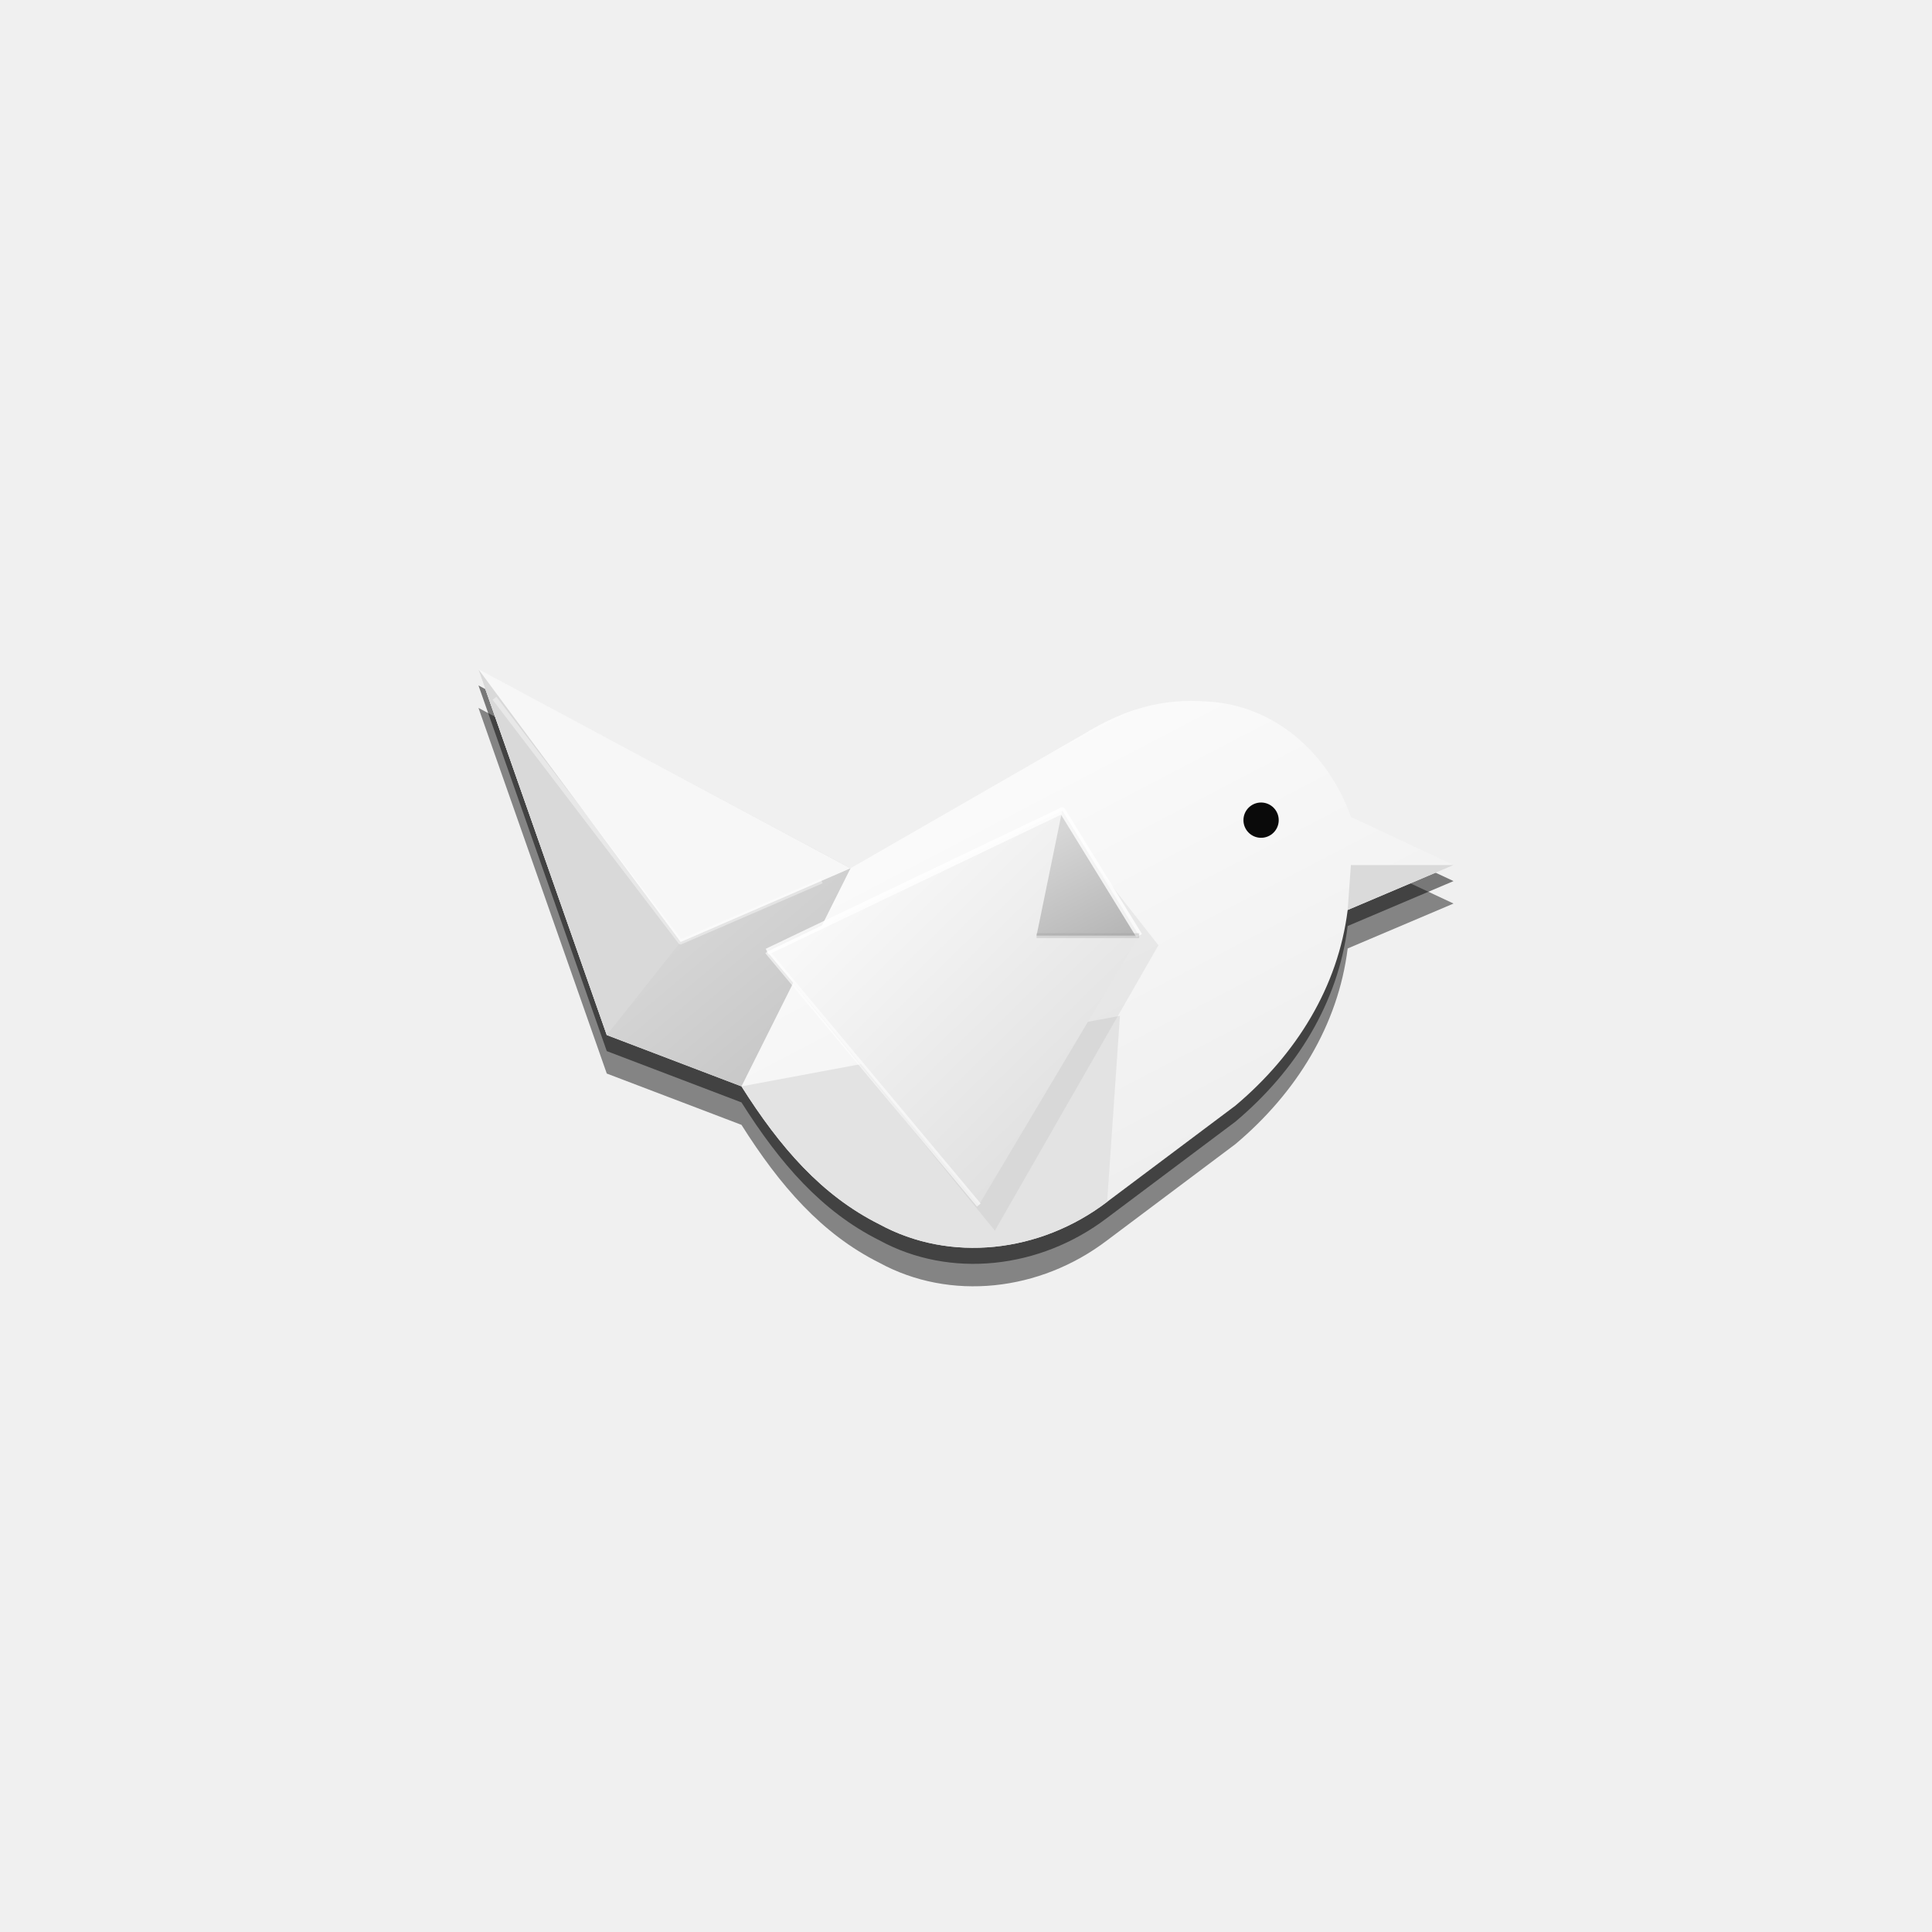
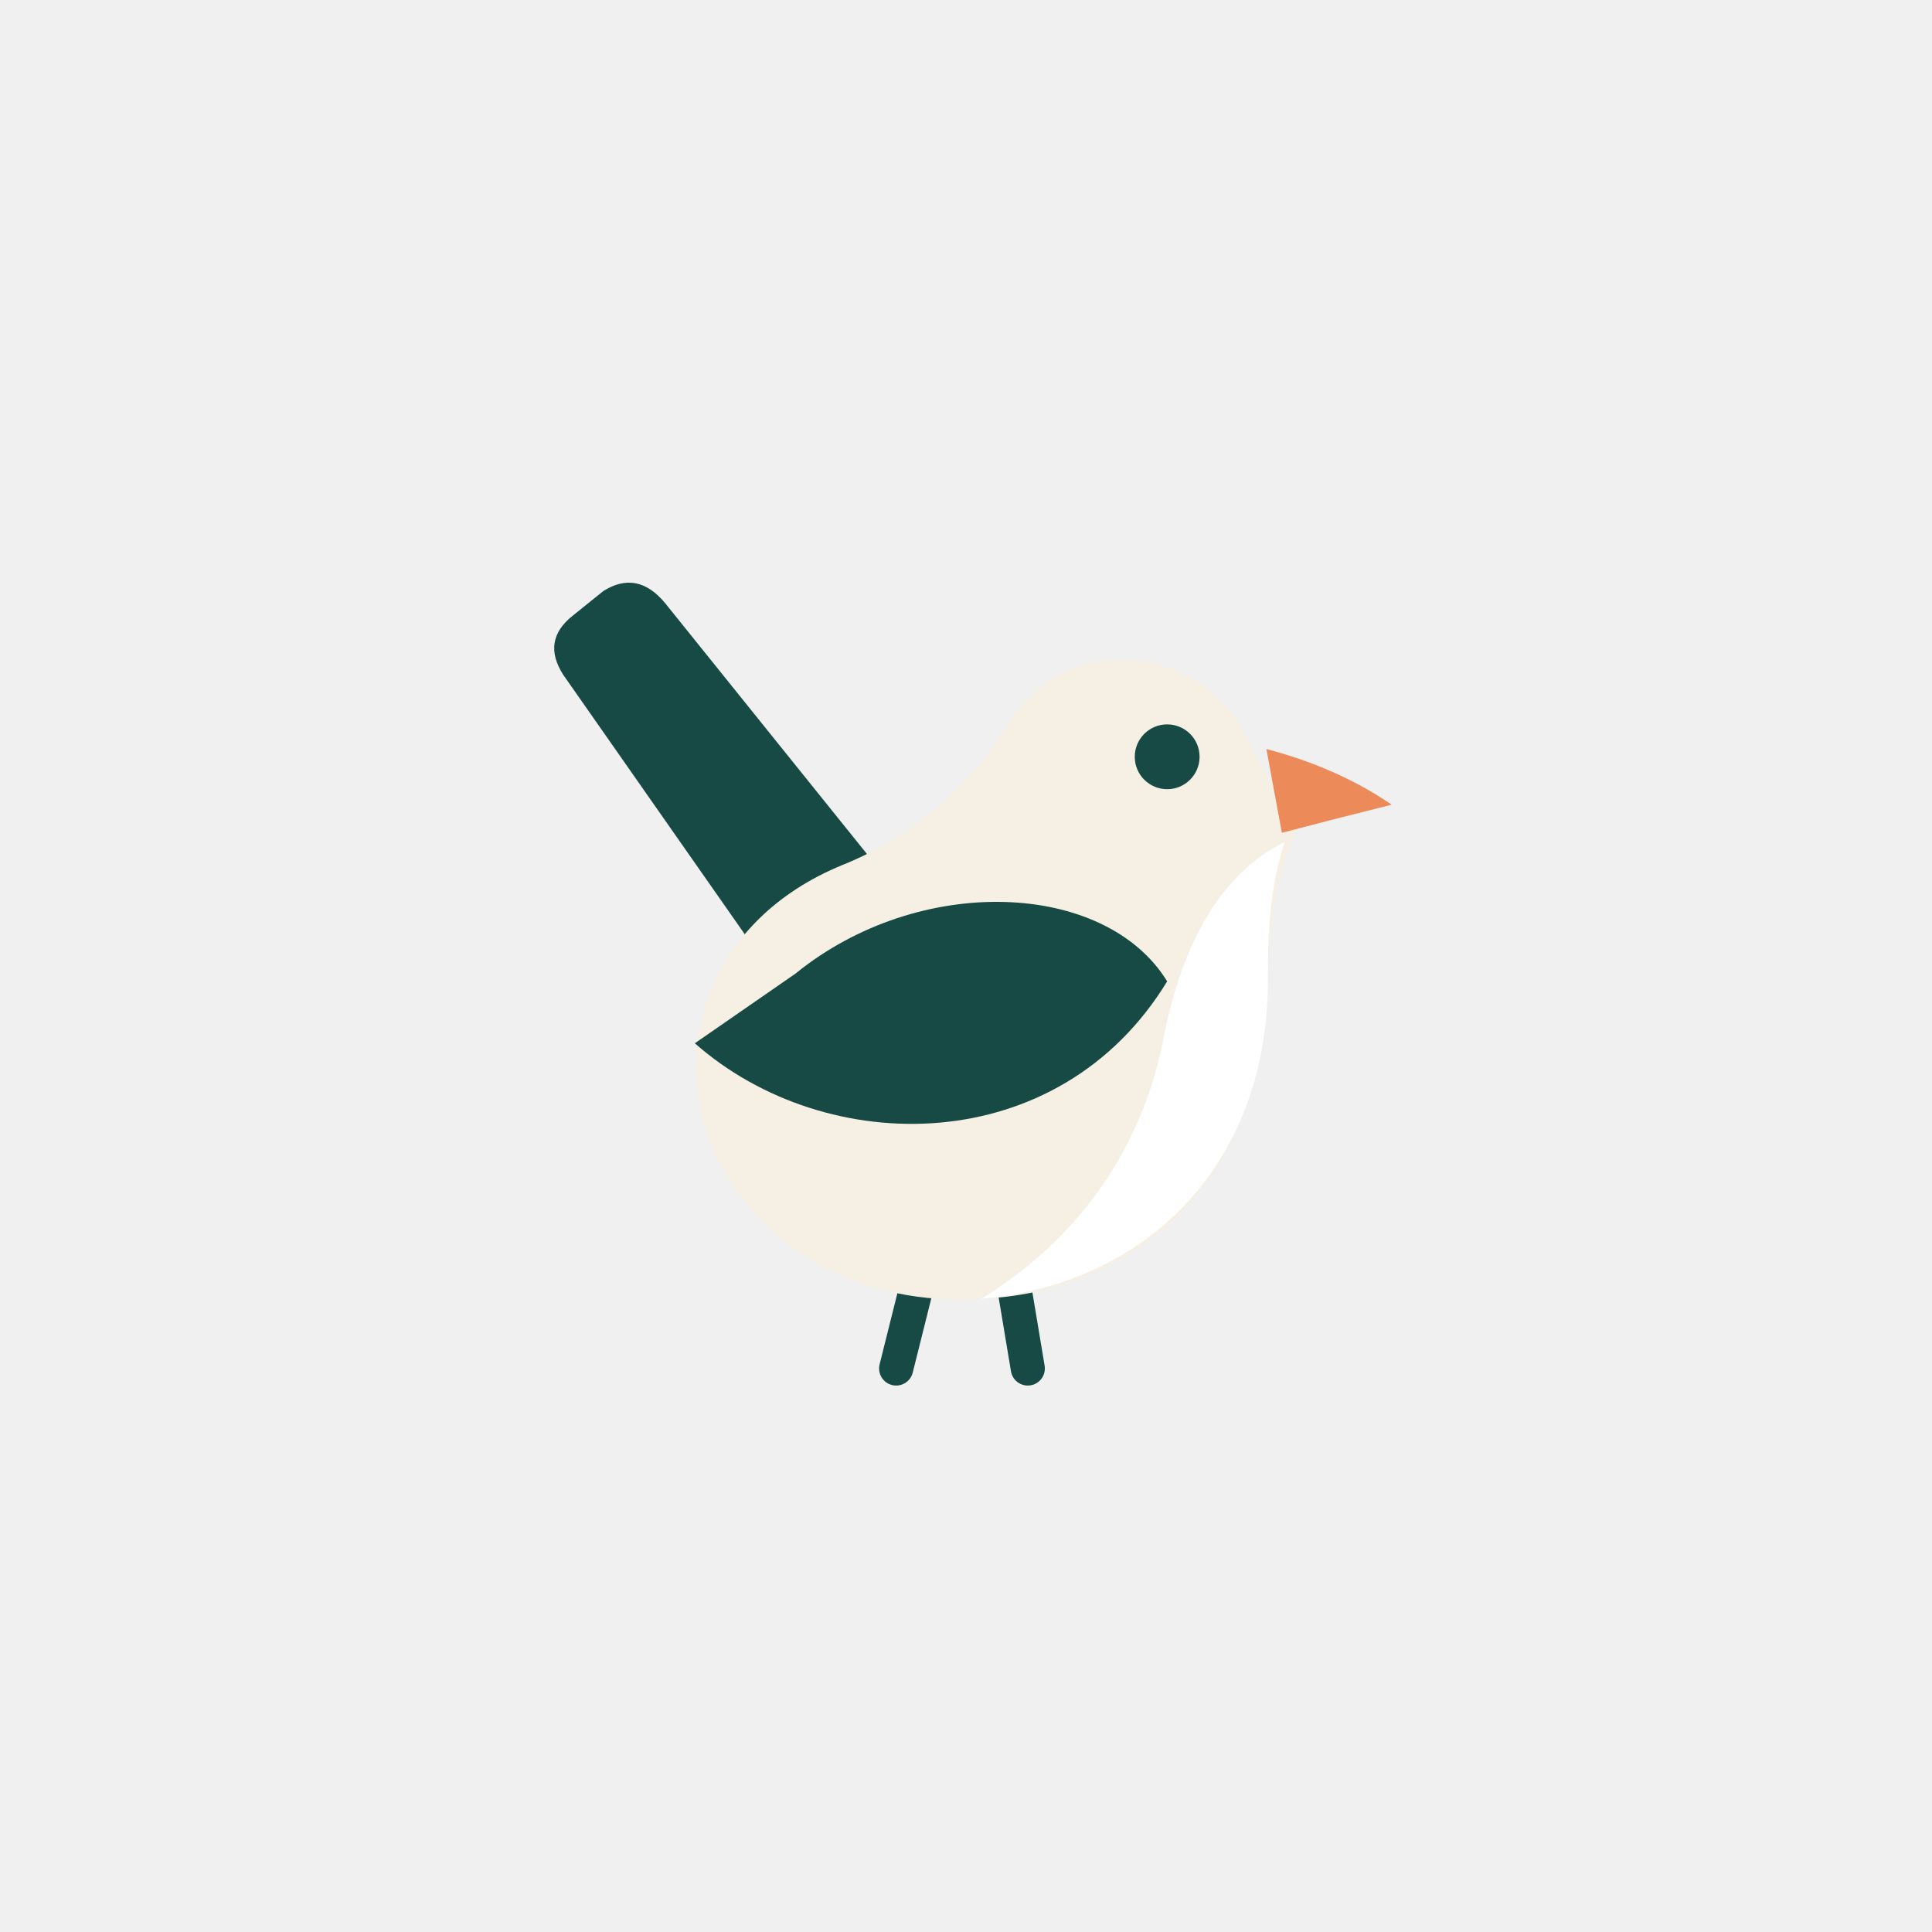
- <svg xmlns="http://www.w3.org/2000/svg" width="512" height="512" viewBox="0 0 512 512" fill="none" role="img" aria-labelledby="title description">
-   <defs>
-     <linearGradient id="paper" x1="214" y1="168" x2="309" y2="350" gradientUnits="userSpaceOnUse">
-       <stop stop-color="#FFFFFF" />
-       <stop offset="1" stop-color="#EDEDED" />
-     </linearGradient>
-     <linearGradient id="tailFold" x1="112" y1="172" x2="212" y2="291" gradientUnits="userSpaceOnUse">
-       <stop stop-color="#EFEFEF" />
-       <stop offset="1" stop-color="#C4C4C4" />
-     </linearGradient>
-     <linearGradient id="wing" x1="205" y1="249" x2="287" y2="333" gradientUnits="userSpaceOnUse">
-       <stop stop-color="#F8F8F8" />
-       <stop offset="1" stop-color="#DCDCDC" />
-     </linearGradient>
-     <linearGradient id="fold" x1="286" y1="214" x2="308" y2="257" gradientUnits="userSpaceOnUse">
-       <stop stop-color="#D6D6D6" />
-       <stop offset="1" stop-color="#ADADAD" />
-     </linearGradient>
-     <path id="wren" d="         M 104 164         L 220 226         L 293 184         C 306 176 318 173 331 174         C 352 175 369 190 376 210         L 408 225         L 375 239         C 372 263 359 284 340 300         L 300 330         C 279 346 251 349 229 337         C 211 328 198 313 186 294         L 144 278         Z       " />
-   </defs>
-   <g transform="translate(38.4 38) scale(0.85)">
-     <g id="paper-shadow" aria-hidden="true">
-       <use href="#wren" transform="translate(0 12)" fill="#000000" opacity="0.45" />
-       <use href="#wren" transform="translate(0 5)" fill="#000000" opacity="0.5" />
-     </g>
-     <g id="paper-wren">
-       <use href="#wren" fill="url(#paper)" />
-       <path d="M104 164 L220 226 L186 294 L144 278 Z" fill="url(#tailFold)" />
-       <path d="M104 164 L220 226 L167 249 Z" fill="#F7F7F7" />
-       <path d="M104 164 L167 249 L144 278 Z" fill="#D9D9D9" />
-       <path d="M109 173 L167 249 L211 230" stroke="#FFFFFF" stroke-opacity="0.4" stroke-width="1.5" stroke-linejoin="round" />
-       <path d="           M186 294           L304 272           L300 330           C279 346 251 349 229 337           C211 328 198 313 186 294           Z         " fill="#E3E3E3" />
-       <path d="M199 258 L287 213 L316 250 L265 339 Z" fill="#8C8C8C" opacity="0.12" />
-       <path d="M194 252 L286 208 L310 247 L260 331 Z" fill="url(#wing)" />
-       <path d="M286 208 L278 247 L310 247 Z" fill="url(#fold)" />
-       <path d="M194 252 L286 208 L310 247" stroke="#FFFFFF" stroke-opacity="0.8" stroke-width="2" stroke-linejoin="round" />
-       <path d="M278 247 L310 247" stroke="#9A9A9A" stroke-opacity="0.3" stroke-width="1.5" />
-       <path d="M194 252 L260 331" stroke="#FFFFFF" stroke-opacity="0.6" stroke-width="1.5" />
-       <path d="M376 225 L408 225 L375 239 Z" fill="#DADADA" />
-       <circle cx="348" cy="211" r="5.5" fill="#0A0A0A" />
-     </g>
+ <svg xmlns="http://www.w3.org/2000/svg" width="512" height="512" viewBox="0 0 512 512" role="img" aria-label="Paperwren adaptive-icon foreground">
+   <g transform="translate(61.4 61.4) scale(0.76)">
+     <path d="M229 226.3 L151.2 129.6 Q141.5 117.8 129.6 125.3 L118.8 134 Q108 142.6 115.6 154.5 L188.5 258.7 Z" fill="#174a44" />
+     <path d="M239.8 364 L231.7 396.4 M272.2 364 L277.6 396.4" stroke="#174a44" stroke-width="11.9" stroke-linecap="round" fill="none" />
+     <path d="M355.9 180.4 C342.4 145.3 293.8 137.2 272.2 169.6 C258.7 191.2 239.8 210.1 212.8 220.9 C166.9 239.8 153.4 283 166.9 318.1 C183.1 355.9 220.9 374.8 261.4 372.1 C320.8 369.4 361.3 323.5 361.3 261.4 C361.3 237.1 366.7 218.2 372.1 207.4 Z" fill="#f6efe4" />
+     <path d="M367.2 212.8 C361.8 229 361.3 245.2 361.3 261.4 C361.3 323.5 320.8 366.7 261.4 372.1 C296.5 350.5 318.1 318.1 325.1 280.3 C331.6 247.9 345.1 223.6 367.2 212.8 Z" fill="#ffffff" />
+     <path d="M326.2 261.4 C304.6 226.3 239.8 223.6 196.6 258.7 L161.5 283 C207.4 323.5 288.4 323.5 326.2 261.4 Z" fill="#174a44" />
+     <path d="M360.8 180.4 Q385.6 186.9 404.5 199.8 Q382.9 205.2 366.2 209.6 Z" fill="#ec8a5a" />
+     <circle cx="326.2" cy="183.1" r="11.3" fill="#174a44" />
  </g>
</svg>
